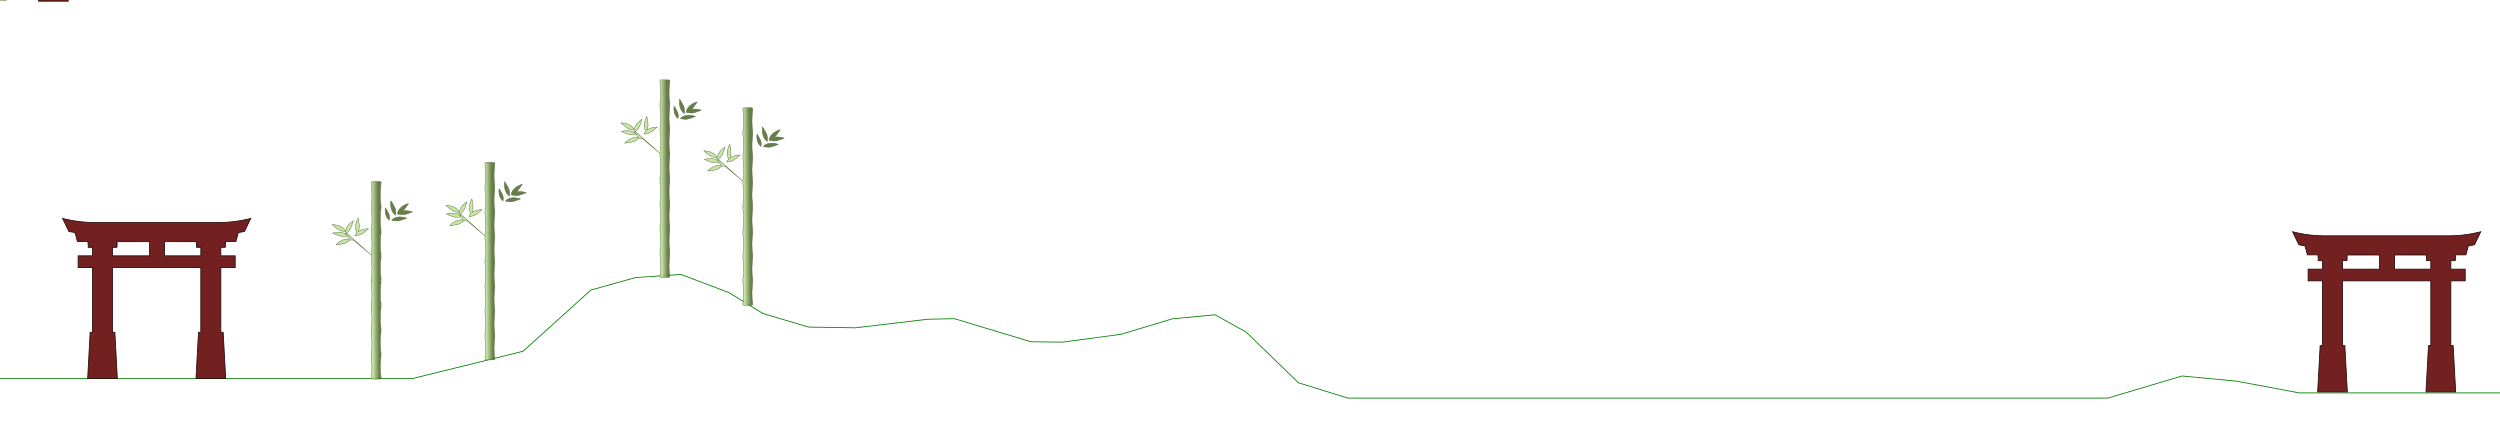
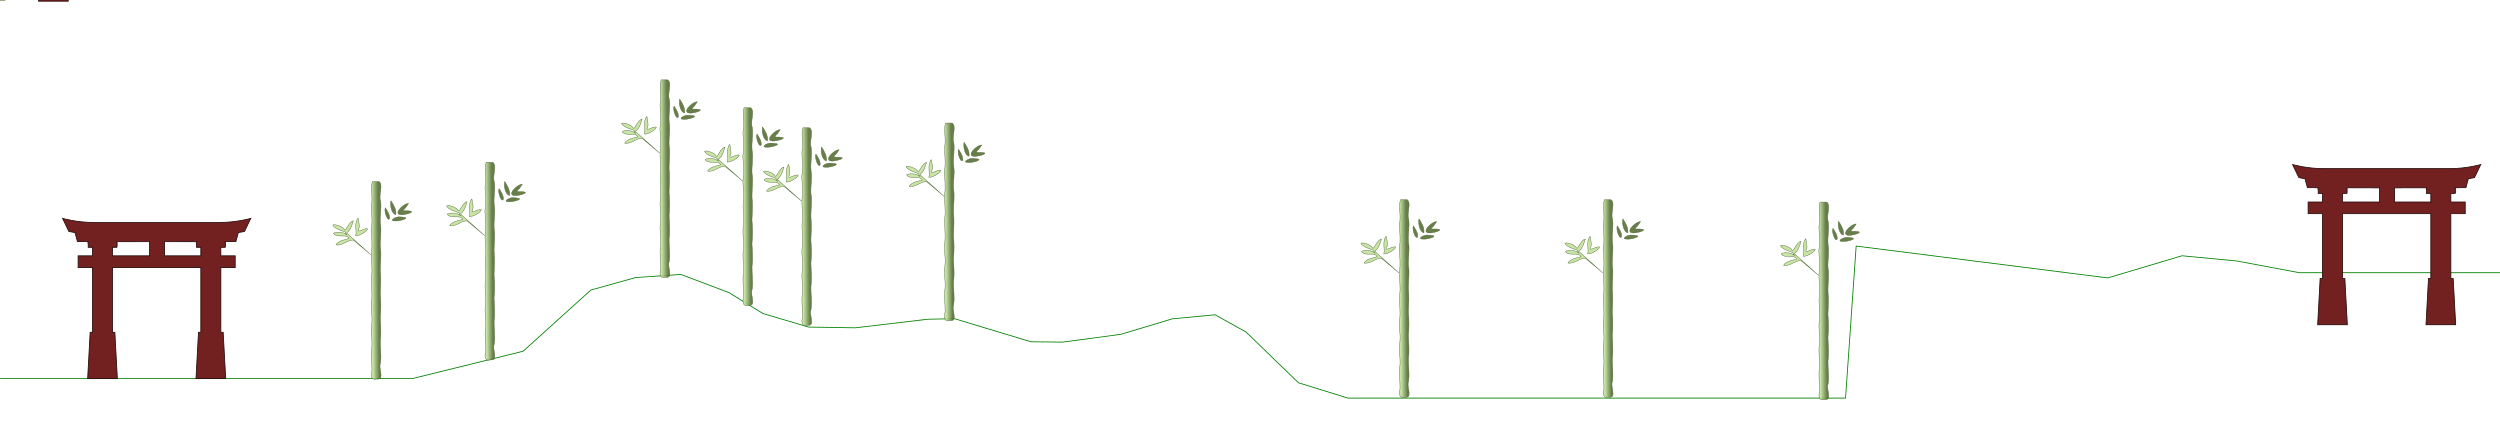
<svg xmlns="http://www.w3.org/2000/svg" xmlns:xlink="http://www.w3.org/1999/xlink" width="6000" height="1052.36" id="svg15223" version="1.1">
  <defs id="defs15225">
    <linearGradient xlink:href="#linearGradient3595" id="linearGradient3629" gradientUnits="userSpaceOnUse" x1="191.75" y1="206.862" x2="174.5" y2="207.612" />
    <linearGradient id="linearGradient3595">
      <stop style="stop-color:#546e34;stop-opacity:1;" offset="0" id="stop3597" />
      <stop style="stop-color:#c1e29a;stop-opacity:1" offset="1" id="stop3599" />
    </linearGradient>
    <linearGradient xlink:href="#linearGradient3595" id="linearGradient15425" gradientUnits="userSpaceOnUse" x1="191.75" y1="206.862" x2="174.5" y2="207.612" />
    <linearGradient id="linearGradient15427">
      <stop style="stop-color:#546e34;stop-opacity:1;" offset="0" id="stop15429" />
      <stop style="stop-color:#c1e29a;stop-opacity:1" offset="1" id="stop15431" />
    </linearGradient>
    <linearGradient xlink:href="#linearGradient3595" id="linearGradient15433" gradientUnits="userSpaceOnUse" x1="191.75" y1="206.862" x2="174.5" y2="207.612" />
    <linearGradient id="linearGradient15435">
      <stop style="stop-color:#546e34;stop-opacity:1;" offset="0" id="stop15437" />
      <stop style="stop-color:#c1e29a;stop-opacity:1" offset="1" id="stop15439" />
    </linearGradient>
    <linearGradient xlink:href="#linearGradient3595" id="linearGradient15441" gradientUnits="userSpaceOnUse" x1="191.75" y1="206.862" x2="174.5" y2="207.612" />
    <linearGradient id="linearGradient15443">
      <stop style="stop-color:#546e34;stop-opacity:1;" offset="0" id="stop15445" />
      <stop style="stop-color:#c1e29a;stop-opacity:1" offset="1" id="stop15447" />
    </linearGradient>
    <linearGradient xlink:href="#linearGradient3595" id="linearGradient15449" gradientUnits="userSpaceOnUse" x1="191.75" y1="206.862" x2="174.5" y2="207.612" />
    <linearGradient id="linearGradient15451">
      <stop style="stop-color:#546e34;stop-opacity:1;" offset="0" id="stop15453" />
      <stop style="stop-color:#c1e29a;stop-opacity:1" offset="1" id="stop15455" />
    </linearGradient>
    <linearGradient xlink:href="#linearGradient3595" id="linearGradient15457" gradientUnits="userSpaceOnUse" x1="191.75" y1="206.862" x2="174.5" y2="207.612" />
    <linearGradient id="linearGradient15459">
      <stop style="stop-color:#546e34;stop-opacity:1;" offset="0" id="stop15461" />
      <stop style="stop-color:#c1e29a;stop-opacity:1" offset="1" id="stop15463" />
    </linearGradient>
    <linearGradient xlink:href="#linearGradient3595" id="linearGradient15465" gradientUnits="userSpaceOnUse" x1="191.75" y1="206.862" x2="174.5" y2="207.612" />
    <linearGradient id="linearGradient15467">
      <stop style="stop-color:#546e34;stop-opacity:1;" offset="0" id="stop15469" />
      <stop style="stop-color:#c1e29a;stop-opacity:1" offset="1" id="stop15471" />
    </linearGradient>
    <linearGradient xlink:href="#linearGradient3595" id="linearGradient15473" gradientUnits="userSpaceOnUse" x1="191.75" y1="206.862" x2="174.5" y2="207.612" />
    <linearGradient id="linearGradient15475">
      <stop style="stop-color:#546e34;stop-opacity:1;" offset="0" id="stop15477" />
      <stop style="stop-color:#c1e29a;stop-opacity:1" offset="1" id="stop15479" />
    </linearGradient>
    <linearGradient xlink:href="#linearGradient3595" id="linearGradient15481" gradientUnits="userSpaceOnUse" x1="191.75" y1="206.862" x2="174.5" y2="207.612" />
    <linearGradient id="linearGradient15483">
      <stop style="stop-color:#546e34;stop-opacity:1;" offset="0" id="stop15485" />
      <stop style="stop-color:#c1e29a;stop-opacity:1" offset="1" id="stop15487" />
    </linearGradient>
    <linearGradient xlink:href="#linearGradient3595" id="linearGradient16038" gradientUnits="userSpaceOnUse" x1="191.75" y1="206.862" x2="174.5" y2="207.612" />
    <linearGradient xlink:href="#linearGradient3595" id="linearGradient16040" gradientUnits="userSpaceOnUse" x1="191.75" y1="206.862" x2="174.5" y2="207.612" />
    <linearGradient xlink:href="#linearGradient3595" id="linearGradient16042" gradientUnits="userSpaceOnUse" x1="191.75" y1="206.862" x2="174.5" y2="207.612" />
    <linearGradient xlink:href="#linearGradient3595" id="linearGradient16044" gradientUnits="userSpaceOnUse" x1="191.75" y1="206.862" x2="174.5" y2="207.612" />
    <linearGradient xlink:href="#linearGradient3595" id="linearGradient16046" gradientUnits="userSpaceOnUse" x1="191.75" y1="206.862" x2="174.5" y2="207.612" />
    <linearGradient xlink:href="#linearGradient3595" id="linearGradient16048" gradientUnits="userSpaceOnUse" x1="191.75" y1="206.862" x2="174.5" y2="207.612" />
    <linearGradient xlink:href="#linearGradient3595" id="linearGradient16050" gradientUnits="userSpaceOnUse" x1="191.75" y1="206.862" x2="174.5" y2="207.612" />
    <linearGradient xlink:href="#linearGradient3595" id="linearGradient16052" gradientUnits="userSpaceOnUse" x1="191.75" y1="206.862" x2="174.5" y2="207.612" />
    <linearGradient xlink:href="#linearGradient3595-8" id="linearGradient16038-4" gradientUnits="userSpaceOnUse" x1="191.75" y1="206.862" x2="174.5" y2="207.612" />
    <linearGradient id="linearGradient3595-8">
      <stop style="stop-color:#546e34;stop-opacity:1;" offset="0" id="stop3597-0" />
      <stop style="stop-color:#c1e29a;stop-opacity:1" offset="1" id="stop3599-4" />
    </linearGradient>
    <linearGradient xlink:href="#linearGradient3595-8" id="linearGradient16040-2" gradientUnits="userSpaceOnUse" x1="191.75" y1="206.862" x2="174.5" y2="207.612" />
    <linearGradient id="linearGradient3200">
      <stop style="stop-color:#546e34;stop-opacity:1;" offset="0" id="stop3202" />
      <stop style="stop-color:#c1e29a;stop-opacity:1" offset="1" id="stop3204" />
    </linearGradient>
    <linearGradient xlink:href="#linearGradient3595-8" id="linearGradient16042-9" gradientUnits="userSpaceOnUse" x1="191.75" y1="206.862" x2="174.5" y2="207.612" />
    <linearGradient id="linearGradient3207">
      <stop style="stop-color:#546e34;stop-opacity:1;" offset="0" id="stop3209" />
      <stop style="stop-color:#c1e29a;stop-opacity:1" offset="1" id="stop3211" />
    </linearGradient>
    <linearGradient xlink:href="#linearGradient3595-8" id="linearGradient16044-6" gradientUnits="userSpaceOnUse" x1="191.75" y1="206.862" x2="174.5" y2="207.612" />
    <linearGradient id="linearGradient3214">
      <stop style="stop-color:#546e34;stop-opacity:1;" offset="0" id="stop3216" />
      <stop style="stop-color:#c1e29a;stop-opacity:1" offset="1" id="stop3218" />
    </linearGradient>
    <linearGradient xlink:href="#linearGradient3595-8" id="linearGradient16046-1" gradientUnits="userSpaceOnUse" x1="191.75" y1="206.862" x2="174.5" y2="207.612" />
    <linearGradient id="linearGradient3221">
      <stop style="stop-color:#546e34;stop-opacity:1;" offset="0" id="stop3223" />
      <stop style="stop-color:#c1e29a;stop-opacity:1" offset="1" id="stop3225" />
    </linearGradient>
    <linearGradient xlink:href="#linearGradient3595-8" id="linearGradient16048-0" gradientUnits="userSpaceOnUse" x1="191.75" y1="206.862" x2="174.5" y2="207.612" />
    <linearGradient id="linearGradient3228">
      <stop style="stop-color:#546e34;stop-opacity:1;" offset="0" id="stop3230" />
      <stop style="stop-color:#c1e29a;stop-opacity:1" offset="1" id="stop3232" />
    </linearGradient>
    <linearGradient xlink:href="#linearGradient3595-8" id="linearGradient16050-4" gradientUnits="userSpaceOnUse" x1="191.75" y1="206.862" x2="174.5" y2="207.612" />
    <linearGradient id="linearGradient3235">
      <stop style="stop-color:#546e34;stop-opacity:1;" offset="0" id="stop3237" />
      <stop style="stop-color:#c1e29a;stop-opacity:1" offset="1" id="stop3239" />
    </linearGradient>
    <linearGradient xlink:href="#linearGradient3595-8" id="linearGradient16052-2" gradientUnits="userSpaceOnUse" x1="191.75" y1="206.862" x2="174.5" y2="207.612" />
    <linearGradient id="linearGradient3242">
      <stop style="stop-color:#546e34;stop-opacity:1;" offset="0" id="stop3244" />
      <stop style="stop-color:#c1e29a;stop-opacity:1" offset="1" id="stop3246" />
    </linearGradient>
    <linearGradient xlink:href="#linearGradient3595-8" id="linearGradient3248" gradientUnits="userSpaceOnUse" x1="191.75" y1="206.862" x2="174.5" y2="207.612" />
    <linearGradient id="linearGradient3250">
      <stop style="stop-color:#546e34;stop-opacity:1;" offset="0" id="stop3252" />
      <stop style="stop-color:#c1e29a;stop-opacity:1" offset="1" id="stop3254" />
    </linearGradient>
    <linearGradient xlink:href="#linearGradient3595-8" id="linearGradient3256" gradientUnits="userSpaceOnUse" x1="191.75" y1="206.862" x2="174.5" y2="207.612" />
    <linearGradient id="linearGradient3258">
      <stop style="stop-color:#546e34;stop-opacity:1;" offset="0" id="stop3260" />
      <stop style="stop-color:#c1e29a;stop-opacity:1" offset="1" id="stop3262" />
    </linearGradient>
    <linearGradient xlink:href="#linearGradient3595-8" id="linearGradient3264" gradientUnits="userSpaceOnUse" x1="191.75" y1="206.862" x2="174.5" y2="207.612" />
    <linearGradient id="linearGradient3266">
      <stop style="stop-color:#546e34;stop-opacity:1;" offset="0" id="stop3268" />
      <stop style="stop-color:#c1e29a;stop-opacity:1" offset="1" id="stop3270" />
    </linearGradient>
    <linearGradient xlink:href="#linearGradient3595-8" id="linearGradient3272" gradientUnits="userSpaceOnUse" x1="191.75" y1="206.862" x2="174.5" y2="207.612" />
    <linearGradient id="linearGradient3274">
      <stop style="stop-color:#546e34;stop-opacity:1;" offset="0" id="stop3276" />
      <stop style="stop-color:#c1e29a;stop-opacity:1" offset="1" id="stop3278" />
    </linearGradient>
    <linearGradient xlink:href="#linearGradient3595-8" id="linearGradient3280" gradientUnits="userSpaceOnUse" x1="191.75" y1="206.862" x2="174.5" y2="207.612" />
    <linearGradient id="linearGradient3282">
      <stop style="stop-color:#546e34;stop-opacity:1;" offset="0" id="stop3284" />
      <stop style="stop-color:#c1e29a;stop-opacity:1" offset="1" id="stop3286" />
    </linearGradient>
    <linearGradient xlink:href="#linearGradient3595-8" id="linearGradient3288" gradientUnits="userSpaceOnUse" x1="191.75" y1="206.862" x2="174.5" y2="207.612" />
    <linearGradient id="linearGradient3290">
      <stop style="stop-color:#546e34;stop-opacity:1;" offset="0" id="stop3292" />
      <stop style="stop-color:#c1e29a;stop-opacity:1" offset="1" id="stop3294" />
    </linearGradient>
    <linearGradient xlink:href="#linearGradient3595-8" id="linearGradient3296" gradientUnits="userSpaceOnUse" x1="191.75" y1="206.862" x2="174.5" y2="207.612" />
    <linearGradient id="linearGradient3298">
      <stop style="stop-color:#546e34;stop-opacity:1;" offset="0" id="stop3300" />
      <stop style="stop-color:#c1e29a;stop-opacity:1" offset="1" id="stop3302" />
    </linearGradient>
    <linearGradient xlink:href="#linearGradient3595-8" id="linearGradient3304" gradientUnits="userSpaceOnUse" x1="191.75" y1="206.862" x2="174.5" y2="207.612" />
    <linearGradient id="linearGradient3306">
      <stop style="stop-color:#546e34;stop-opacity:1;" offset="0" id="stop3308" />
      <stop style="stop-color:#c1e29a;stop-opacity:1" offset="1" id="stop3310" />
    </linearGradient>
    <linearGradient xlink:href="#linearGradient3595-8" id="linearGradient3312" gradientUnits="userSpaceOnUse" x1="191.75" y1="206.862" x2="174.5" y2="207.612" />
    <linearGradient id="linearGradient3314">
      <stop style="stop-color:#546e34;stop-opacity:1;" offset="0" id="stop3316" />
      <stop style="stop-color:#c1e29a;stop-opacity:1" offset="1" id="stop3318" />
    </linearGradient>
    <linearGradient xlink:href="#linearGradient3595-8" id="linearGradient3320" gradientUnits="userSpaceOnUse" x1="191.75" y1="206.862" x2="174.5" y2="207.612" />
    <linearGradient id="linearGradient3322">
      <stop style="stop-color:#546e34;stop-opacity:1;" offset="0" id="stop3324" />
      <stop style="stop-color:#c1e29a;stop-opacity:1" offset="1" id="stop3326" />
    </linearGradient>
    <linearGradient xlink:href="#linearGradient3595-8" id="linearGradient3328" gradientUnits="userSpaceOnUse" x1="191.75" y1="206.862" x2="174.5" y2="207.612" />
    <linearGradient id="linearGradient3330">
      <stop style="stop-color:#546e34;stop-opacity:1;" offset="0" id="stop3332" />
      <stop style="stop-color:#c1e29a;stop-opacity:1" offset="1" id="stop3334" />
    </linearGradient>
    <linearGradient xlink:href="#linearGradient3595-8" id="linearGradient3336" gradientUnits="userSpaceOnUse" x1="191.75" y1="206.862" x2="174.5" y2="207.612" />
    <linearGradient id="linearGradient3338">
      <stop style="stop-color:#546e34;stop-opacity:1;" offset="0" id="stop3340" />
      <stop style="stop-color:#c1e29a;stop-opacity:1" offset="1" id="stop3342" />
    </linearGradient>
    <linearGradient xlink:href="#linearGradient3595-8" id="linearGradient3344" gradientUnits="userSpaceOnUse" x1="191.75" y1="206.862" x2="174.5" y2="207.612" />
    <linearGradient id="linearGradient3346">
      <stop style="stop-color:#546e34;stop-opacity:1;" offset="0" id="stop3348" />
      <stop style="stop-color:#c1e29a;stop-opacity:1" offset="1" id="stop3350" />
    </linearGradient>
    <linearGradient xlink:href="#linearGradient3595-8" id="linearGradient3352" gradientUnits="userSpaceOnUse" x1="191.75" y1="206.862" x2="174.5" y2="207.612" />
    <linearGradient id="linearGradient3354">
      <stop style="stop-color:#546e34;stop-opacity:1;" offset="0" id="stop3356" />
      <stop style="stop-color:#c1e29a;stop-opacity:1" offset="1" id="stop3358" />
    </linearGradient>
    <linearGradient xlink:href="#linearGradient3595-8" id="linearGradient3360" gradientUnits="userSpaceOnUse" x1="191.75" y1="206.862" x2="174.5" y2="207.612" />
    <linearGradient id="linearGradient3362">
      <stop style="stop-color:#546e34;stop-opacity:1;" offset="0" id="stop3364" />
      <stop style="stop-color:#c1e29a;stop-opacity:1" offset="1" id="stop3366" />
    </linearGradient>
    <linearGradient xlink:href="#linearGradient3595-8" id="linearGradient3368" gradientUnits="userSpaceOnUse" x1="191.75" y1="206.862" x2="174.5" y2="207.612" />
    <linearGradient id="linearGradient3370">
      <stop style="stop-color:#546e34;stop-opacity:1;" offset="0" id="stop3372" />
      <stop style="stop-color:#c1e29a;stop-opacity:1" offset="1" id="stop3374" />
    </linearGradient>
    <linearGradient xlink:href="#linearGradient3595-8" id="linearGradient3376" gradientUnits="userSpaceOnUse" x1="191.75" y1="206.862" x2="174.5" y2="207.612" />
    <linearGradient id="linearGradient3378">
      <stop style="stop-color:#546e34;stop-opacity:1;" offset="0" id="stop3380" />
      <stop style="stop-color:#c1e29a;stop-opacity:1" offset="1" id="stop3382" />
    </linearGradient>
    <linearGradient xlink:href="#linearGradient3595-8" id="linearGradient3384" gradientUnits="userSpaceOnUse" x1="191.75" y1="206.862" x2="174.5" y2="207.612" />
    <linearGradient id="linearGradient3386">
      <stop style="stop-color:#546e34;stop-opacity:1;" offset="0" id="stop3388" />
      <stop style="stop-color:#c1e29a;stop-opacity:1" offset="1" id="stop3390" />
    </linearGradient>
    <linearGradient xlink:href="#linearGradient3595-8" id="linearGradient3392" gradientUnits="userSpaceOnUse" x1="191.75" y1="206.862" x2="174.5" y2="207.612" />
    <linearGradient id="linearGradient3394">
      <stop style="stop-color:#546e34;stop-opacity:1;" offset="0" id="stop3396" />
      <stop style="stop-color:#c1e29a;stop-opacity:1" offset="1" id="stop3398" />
    </linearGradient>
    <linearGradient xlink:href="#linearGradient3595-8" id="linearGradient3400" gradientUnits="userSpaceOnUse" x1="191.75" y1="206.862" x2="174.5" y2="207.612" />
    <linearGradient id="linearGradient3402">
      <stop style="stop-color:#546e34;stop-opacity:1;" offset="0" id="stop3404" />
      <stop style="stop-color:#c1e29a;stop-opacity:1" offset="1" id="stop3406" />
    </linearGradient>
    <linearGradient xlink:href="#linearGradient3595-8" id="linearGradient3408" gradientUnits="userSpaceOnUse" x1="191.75" y1="206.862" x2="174.5" y2="207.612" />
    <linearGradient id="linearGradient3410">
      <stop style="stop-color:#546e34;stop-opacity:1;" offset="0" id="stop3412" />
      <stop style="stop-color:#c1e29a;stop-opacity:1" offset="1" id="stop3414" />
    </linearGradient>
    <linearGradient xlink:href="#linearGradient3595-8" id="linearGradient3416" gradientUnits="userSpaceOnUse" x1="191.75" y1="206.862" x2="174.5" y2="207.612" />
    <linearGradient id="linearGradient3418">
      <stop style="stop-color:#546e34;stop-opacity:1;" offset="0" id="stop3420" />
      <stop style="stop-color:#c1e29a;stop-opacity:1" offset="1" id="stop3422" />
    </linearGradient>
    <linearGradient xlink:href="#linearGradient3595-8" id="linearGradient3424" gradientUnits="userSpaceOnUse" x1="191.75" y1="206.862" x2="174.5" y2="207.612" />
    <linearGradient id="linearGradient3426">
      <stop style="stop-color:#546e34;stop-opacity:1;" offset="0" id="stop3428" />
      <stop style="stop-color:#c1e29a;stop-opacity:1" offset="1" id="stop3430" />
    </linearGradient>
    <linearGradient xlink:href="#linearGradient3595-8" id="linearGradient3432" gradientUnits="userSpaceOnUse" x1="191.75" y1="206.862" x2="174.5" y2="207.612" />
    <linearGradient id="linearGradient3434">
      <stop style="stop-color:#546e34;stop-opacity:1;" offset="0" id="stop3436" />
      <stop style="stop-color:#c1e29a;stop-opacity:1" offset="1" id="stop3438" />
    </linearGradient>
    <linearGradient xlink:href="#linearGradient3595" id="linearGradient3721" gradientUnits="userSpaceOnUse" x1="191.75" y1="206.862" x2="174.5" y2="207.612" />
    <linearGradient xlink:href="#linearGradient3595" id="linearGradient3730" gradientUnits="userSpaceOnUse" x1="191.75" y1="206.862" x2="174.5" y2="207.612" />
    <linearGradient xlink:href="#linearGradient3595" id="linearGradient3735" gradientUnits="userSpaceOnUse" x1="191.75" y1="206.862" x2="174.5" y2="207.612" gradientTransform="translate(-180.7815,-474.1745)" />
    <linearGradient xlink:href="#linearGradient3595" id="linearGradient3739" gradientUnits="userSpaceOnUse" x1="191.75" y1="206.862" x2="174.5" y2="207.612" />
    <linearGradient xlink:href="#linearGradient3595" id="linearGradient3744" gradientUnits="userSpaceOnUse" x1="191.75" y1="206.862" x2="174.5" y2="207.612" gradientTransform="translate(-180.7815,-533.1745)" />
    <linearGradient xlink:href="#linearGradient3595" id="linearGradient3748" gradientUnits="userSpaceOnUse" x1="191.75" y1="206.862" x2="174.5" y2="207.612" />
    <linearGradient xlink:href="#linearGradient3595" id="linearGradient3753" gradientUnits="userSpaceOnUse" x1="191.75" y1="206.862" x2="174.5" y2="207.612" gradientTransform="translate(-180.7815,-592.1745)" />
    <linearGradient xlink:href="#linearGradient3595" id="linearGradient3757" gradientUnits="userSpaceOnUse" x1="191.75" y1="206.862" x2="174.5" y2="207.612" />
    <linearGradient xlink:href="#linearGradient3595" id="linearGradient3762" gradientUnits="userSpaceOnUse" x1="191.75" y1="206.862" x2="174.5" y2="207.612" gradientTransform="translate(-180.7815,-651.1745)" />
    <linearGradient xlink:href="#linearGradient3595" id="linearGradient3780" gradientUnits="userSpaceOnUse" x1="191.75" y1="206.862" x2="174.5" y2="207.612" />
    <linearGradient xlink:href="#linearGradient3595" id="linearGradient3785" gradientUnits="userSpaceOnUse" x1="191.75" y1="206.862" x2="174.5" y2="207.612" gradientTransform="translate(-180.7815,-237.1745)" />
    <linearGradient xlink:href="#linearGradient3595" id="linearGradient3789" gradientUnits="userSpaceOnUse" x1="191.75" y1="206.862" x2="174.5" y2="207.612" />
    <linearGradient xlink:href="#linearGradient3595" id="linearGradient3794" gradientUnits="userSpaceOnUse" x1="191.75" y1="206.862" x2="174.5" y2="207.612" gradientTransform="translate(-180.7815,-296.1745)" />
    <linearGradient xlink:href="#linearGradient3595" id="linearGradient3798" gradientUnits="userSpaceOnUse" x1="191.75" y1="206.862" x2="174.5" y2="207.612" />
    <linearGradient xlink:href="#linearGradient3595" id="linearGradient3803" gradientUnits="userSpaceOnUse" x1="191.75" y1="206.862" x2="174.5" y2="207.612" gradientTransform="translate(-180.7815,-355.1745)" />
    <linearGradient xlink:href="#linearGradient3595" id="linearGradient3805" gradientUnits="userSpaceOnUse" gradientTransform="translate(-180.7815,-414.1767)" x1="191.75" y1="206.862" x2="174.5" y2="207.612" />
-     <linearGradient xlink:href="#linearGradient3595" id="linearGradient3860" gradientUnits="userSpaceOnUse" gradientTransform="translate(-180.7815,-414.1767)" x1="191.75" y1="206.862" x2="176.313" y2="206.987" />
    <linearGradient xlink:href="#linearGradient13684-6-6-2-3" id="linearGradient14667" gradientUnits="userSpaceOnUse" gradientTransform="matrix(-0.05167173,-0.0668693,1,0,-551.1175,1742.374)" x1="-1906.338" y1="-475" x2="-2236.695" y2="-475" />
    <linearGradient id="linearGradient13684-6-6-2-3">
      <stop style="stop-color:#000000;stop-opacity:1;" offset="0" id="stop13686-6-4-3-4" />
      <stop style="stop-color:#000000;stop-opacity:0;" offset="1" id="stop13688-9-7-2-7" />
    </linearGradient>
    <linearGradient y2="-475" x2="-2236.695" y1="-475" x1="-1906.338" gradientTransform="matrix(-0.05167173,0.03039514,1,0,-551.1175,1959.084)" gradientUnits="userSpaceOnUse" id="linearGradient14773" xlink:href="#linearGradient13684-6-6-2-3-6-4" />
    <linearGradient id="linearGradient13684-6-6-2-3-6-4">
      <stop style="stop-color:#000000;stop-opacity:1;" offset="0" id="stop13686-6-4-3-4-8-9" />
      <stop style="stop-color:#000000;stop-opacity:0;" offset="1" id="stop13688-9-7-2-7-1-0" />
    </linearGradient>
    <linearGradient xlink:href="#linearGradient13629-7" id="linearGradient14687" gradientUnits="userSpaceOnUse" gradientTransform="translate(-2.6171876e-6,0)" x1="-2033.362" y1="-502" x2="-2033.362" y2="-455" />
    <linearGradient id="linearGradient13629-7">
      <stop style="stop-color:#a02c2c;stop-opacity:1;" offset="0" id="stop13631-2" />
      <stop style="stop-color:#501616;stop-opacity:1" offset="1" id="stop13633-19" />
    </linearGradient>
    <linearGradient xlink:href="#linearGradient13684-64" id="linearGradient14689" gradientUnits="userSpaceOnUse" gradientTransform="matrix(-0.05167173,-0.0668693,1,0,-98.11751,1832.887)" x1="-1906.338" y1="-475" x2="-2236.695" y2="-475" />
    <linearGradient id="linearGradient13684-64">
      <stop style="stop-color:#000000;stop-opacity:1;" offset="0" id="stop13686-4" />
      <stop style="stop-color:#000000;stop-opacity:0;" offset="1" id="stop13688-1" />
    </linearGradient>
    <linearGradient xlink:href="#linearGradient13684-6-6" id="linearGradient14691" gradientUnits="userSpaceOnUse" gradientTransform="matrix(-0.05167173,-0.0668693,1,0,-98.11751,1784.887)" x1="-1906.338" y1="-475" x2="-2236.695" y2="-475" />
    <linearGradient id="linearGradient13684-6-6">
      <stop style="stop-color:#000000;stop-opacity:1;" offset="0" id="stop13686-6-4" />
      <stop style="stop-color:#000000;stop-opacity:0;" offset="1" id="stop13688-9-7" />
    </linearGradient>
    <linearGradient xlink:href="#linearGradient13629-7" id="linearGradient14693" gradientUnits="userSpaceOnUse" gradientTransform="matrix(0.06079027,0,0,1.428571,-1777.43,204.8571)" x1="-2033.362" y1="-502" x2="-2033.362" y2="-455" />
    <linearGradient xlink:href="#linearGradient13684-6-6" id="linearGradient14695" gradientUnits="userSpaceOnUse" gradientTransform="matrix(-0.07535461,-0.03039514,1.458333,0,75.9953,1843.153)" x1="-1906.338" y1="-475" x2="-2236.695" y2="-475" />
    <linearGradient xlink:href="#linearGradient13629-7" id="linearGradient5201" gradientUnits="userSpaceOnUse" gradientTransform="translate(-2.6171876e-6,0)" x1="-2033.362" y1="-502" x2="-2033.362" y2="-455" />
    <linearGradient xlink:href="#linearGradient13684-64" id="linearGradient5209" gradientUnits="userSpaceOnUse" gradientTransform="matrix(-0.05167173,-0.0668693,1,0,-98.11751,1832.887)" x1="-1906.338" y1="-475" x2="-2236.695" y2="-475" />
    <linearGradient xlink:href="#linearGradient13684-6-6" id="linearGradient5217" gradientUnits="userSpaceOnUse" gradientTransform="matrix(-0.05167173,-0.0668693,1,0,-98.11751,1784.887)" x1="-1906.338" y1="-475" x2="-2236.695" y2="-475" />
    <linearGradient xlink:href="#linearGradient13629-7" id="linearGradient5225" gradientUnits="userSpaceOnUse" gradientTransform="matrix(0.06079027,0,0,1.428571,-1777.43,204.8571)" x1="-2033.362" y1="-502" x2="-2033.362" y2="-455" />
    <linearGradient xlink:href="#linearGradient13684-6-6" id="linearGradient5233" gradientUnits="userSpaceOnUse" gradientTransform="matrix(-0.07535461,-0.03039514,1.458333,0,75.9953,1843.153)" x1="-1906.338" y1="-475" x2="-2236.695" y2="-475" />
    <linearGradient xlink:href="#linearGradient13684" id="linearGradient14679" gradientUnits="userSpaceOnUse" x1="-472" y1="1906.338" x2="-472" y2="2251.59" />
    <linearGradient id="linearGradient13684">
      <stop style="stop-color:#000000;stop-opacity:1;" offset="0" id="stop13686" />
      <stop style="stop-color:#000000;stop-opacity:0;" offset="1" id="stop13688" />
    </linearGradient>
    <linearGradient xlink:href="#linearGradient13684" id="linearGradient14681" gradientUnits="userSpaceOnUse" x1="-472" y1="1906.338" x2="-472" y2="2251.59" />
    <linearGradient xlink:href="#linearGradient14248" id="linearGradient14683" gradientUnits="userSpaceOnUse" x1="-321.091" y1="1836.682" x2="-321.091" y2="1843.387" />
    <linearGradient id="linearGradient14248">
      <stop style="stop-color:#000000;stop-opacity:1;" offset="0" id="stop14250" />
      <stop style="stop-color:#000000;stop-opacity:0;" offset="1" id="stop14252" />
    </linearGradient>
    <linearGradient xlink:href="#linearGradient14256" id="linearGradient14685" gradientUnits="userSpaceOnUse" x1="-557.015" y1="1848.594" x2="-145.666" y2="1849.548" />
    <linearGradient id="linearGradient14256">
      <stop style="stop-color:#3c4f3c;stop-opacity:1" offset="0" id="stop14258" />
      <stop id="stop14266" offset="0.079" style="stop-color:#536c53;stop-opacity:1;" />
      <stop id="stop14264" offset="0.9" style="stop-color:#536c53;stop-opacity:1" />
      <stop style="stop-color:#6d8e6d;stop-opacity:1" offset="1" id="stop14260" />
    </linearGradient>
    <linearGradient xlink:href="#linearGradient13629-7" id="linearGradient5719" gradientUnits="userSpaceOnUse" gradientTransform="translate(-2.6171876e-6,0)" x1="-2033.362" y1="-502" x2="-2033.362" y2="-455" />
    <linearGradient xlink:href="#linearGradient13684-64" id="linearGradient5721" gradientUnits="userSpaceOnUse" gradientTransform="matrix(-0.05167173,-0.0668693,1,0,-98.11751,1832.887)" x1="-1906.338" y1="-475" x2="-2236.695" y2="-475" />
    <linearGradient xlink:href="#linearGradient13684-6-6" id="linearGradient5723" gradientUnits="userSpaceOnUse" gradientTransform="matrix(-0.05167173,-0.0668693,1,0,-98.11751,1784.887)" x1="-1906.338" y1="-475" x2="-2236.695" y2="-475" />
    <linearGradient xlink:href="#linearGradient13629-7" id="linearGradient5725" gradientUnits="userSpaceOnUse" gradientTransform="matrix(0.06079027,0,0,1.428571,-1777.43,204.8571)" x1="-2033.362" y1="-502" x2="-2033.362" y2="-455" />
    <linearGradient xlink:href="#linearGradient13684-6-6" id="linearGradient5727" gradientUnits="userSpaceOnUse" gradientTransform="matrix(-0.07535461,-0.03039514,1.458333,0,75.9953,1843.153)" x1="-1906.338" y1="-475" x2="-2236.695" y2="-475" />
    <linearGradient xlink:href="#linearGradient13684-6-6-2-3" id="linearGradient5771" gradientUnits="userSpaceOnUse" gradientTransform="matrix(-0.05167173,-0.0668693,1,0,-551.1175,1742.374)" x1="-1906.338" y1="-475" x2="-2236.695" y2="-475" />
    <linearGradient xlink:href="#linearGradient13684-6-6-2-3-6-4" id="linearGradient5773" gradientUnits="userSpaceOnUse" gradientTransform="matrix(-0.05167173,0.03039514,1,0,-551.1175,1959.084)" x1="-1906.338" y1="-475" x2="-2236.695" y2="-475" />
    <linearGradient xlink:href="#linearGradient13684-6-6-2-3-6-4" id="linearGradient5776" gradientUnits="userSpaceOnUse" gradientTransform="matrix(-0.0387538,0.03039514,0.75,0,283.0834,-234.9208)" x1="-1906.338" y1="-475" x2="-2236.695" y2="-475" />
    <linearGradient xlink:href="#linearGradient13684-6-6-2-3" id="linearGradient5779" gradientUnits="userSpaceOnUse" gradientTransform="matrix(-0.0387538,-0.0668693,0.75,0,283.0834,-451.6311)" x1="-1906.338" y1="-475" x2="-2236.695" y2="-475" />
    <linearGradient xlink:href="#linearGradient13629-7" id="linearGradient5792" gradientUnits="userSpaceOnUse" gradientTransform="translate(-2.6171876e-6,0)" x1="-2033.362" y1="-502" x2="-2033.362" y2="-455" />
    <linearGradient xlink:href="#linearGradient13684-64" id="linearGradient5794" gradientUnits="userSpaceOnUse" gradientTransform="matrix(-0.05167173,-0.0668693,1,0,-98.11751,1832.887)" x1="-1906.338" y1="-475" x2="-2236.695" y2="-475" />
    <linearGradient xlink:href="#linearGradient13684-6-6" id="linearGradient5796" gradientUnits="userSpaceOnUse" gradientTransform="matrix(-0.05167173,-0.0668693,1,0,-98.11751,1784.887)" x1="-1906.338" y1="-475" x2="-2236.695" y2="-475" />
    <linearGradient xlink:href="#linearGradient13629-7" id="linearGradient5798" gradientUnits="userSpaceOnUse" gradientTransform="matrix(0.06079027,0,0,1.428571,-1777.43,204.8571)" x1="-2033.362" y1="-502" x2="-2033.362" y2="-455" />
    <linearGradient xlink:href="#linearGradient13684-6-6" id="linearGradient5800" gradientUnits="userSpaceOnUse" gradientTransform="matrix(-0.07535461,-0.03039514,1.458333,0,75.9953,1843.153)" x1="-1906.338" y1="-475" x2="-2236.695" y2="-475" />
    <linearGradient xlink:href="#linearGradient13629-7" id="linearGradient5816" gradientUnits="userSpaceOnUse" gradientTransform="translate(-2.6171876e-6,0)" x1="-2033.362" y1="-502" x2="-2033.362" y2="-455" />
    <linearGradient xlink:href="#linearGradient13684-64" id="linearGradient5818" gradientUnits="userSpaceOnUse" gradientTransform="matrix(-0.05167173,-0.0668693,1,0,-98.11751,1832.887)" x1="-1906.338" y1="-475" x2="-2236.695" y2="-475" />
    <linearGradient xlink:href="#linearGradient13684-6-6" id="linearGradient5820" gradientUnits="userSpaceOnUse" gradientTransform="matrix(-0.05167173,-0.0668693,1,0,-98.11751,1784.887)" x1="-1906.338" y1="-475" x2="-2236.695" y2="-475" />
    <linearGradient xlink:href="#linearGradient13629-7" id="linearGradient5822" gradientUnits="userSpaceOnUse" gradientTransform="matrix(0.06079027,0,0,1.428571,-1777.43,204.8571)" x1="-2033.362" y1="-502" x2="-2033.362" y2="-455" />
    <linearGradient xlink:href="#linearGradient13684-6-6" id="linearGradient5824" gradientUnits="userSpaceOnUse" gradientTransform="matrix(-0.07535461,-0.03039514,1.458333,0,75.9953,1843.153)" x1="-1906.338" y1="-475" x2="-2236.695" y2="-475" />
    <linearGradient xlink:href="#linearGradient13684-6-6" id="linearGradient5827" gradientUnits="userSpaceOnUse" gradientTransform="matrix(-0.07535461,-0.03039514,1.458333,0,421.1669,-381.8519)" x1="-1906.338" y1="-475" x2="-2236.695" y2="-475" />
    <linearGradient xlink:href="#linearGradient13629-7" id="linearGradient5830" gradientUnits="userSpaceOnUse" gradientTransform="matrix(0.06079027,0,0,1.428571,447.575,550.0287)" x1="-2033.362" y1="-502" x2="-2033.362" y2="-455" />
    <linearGradient xlink:href="#linearGradient13684-6-6" id="linearGradient5834" gradientUnits="userSpaceOnUse" gradientTransform="matrix(-0.05167173,-0.0668693,1,0,247.0541,-440.1182)" x1="-1906.338" y1="-475" x2="-2236.695" y2="-475" />
    <linearGradient xlink:href="#linearGradient13684-64" id="linearGradient5837" gradientUnits="userSpaceOnUse" gradientTransform="matrix(-0.05167173,-0.0668693,1,0,247.0541,-392.1183)" x1="-1906.338" y1="-475" x2="-2236.695" y2="-475" />
    <linearGradient xlink:href="#linearGradient13629-7" id="linearGradient5840" gradientUnits="userSpaceOnUse" gradientTransform="translate(2225.005,345.1716)" x1="-2033.362" y1="-502" x2="-2033.362" y2="-455" />
    <linearGradient xlink:href="#linearGradient13684" id="linearGradient5842" gradientUnits="userSpaceOnUse" x1="-472" y1="1906.338" x2="-472" y2="2251.59" />
    <linearGradient xlink:href="#linearGradient13684" id="linearGradient5846" gradientUnits="userSpaceOnUse" x1="-472" y1="1906.338" x2="-472" y2="2251.59" />
    <linearGradient xlink:href="#linearGradient14248" id="linearGradient5848" gradientUnits="userSpaceOnUse" x1="-321.091" y1="1836.682" x2="-321.091" y2="1843.387" />
    <linearGradient xlink:href="#linearGradient14256" id="linearGradient5850" gradientUnits="userSpaceOnUse" x1="-557.015" y1="1848.594" x2="-145.666" y2="1849.548" />
    <linearGradient xlink:href="#linearGradient14256" id="linearGradient5853" gradientUnits="userSpaceOnUse" x1="-557.015" y1="1848.594" x2="-145.666" y2="1849.548" gradientTransform="matrix(1.047771,0,0,1.047771,361.7959,-2301.546)" />
    <linearGradient xlink:href="#linearGradient14248" id="linearGradient5856" gradientUnits="userSpaceOnUse" x1="-321.091" y1="1836.682" x2="-321.091" y2="1843.387" gradientTransform="matrix(1.047771,0,0,1.047771,335.6016,-2269.065)" />
    <linearGradient xlink:href="#linearGradient13684" id="linearGradient5860" gradientUnits="userSpaceOnUse" x1="-472" y1="1906.338" x2="-472" y2="2251.59" />
    <linearGradient xlink:href="#linearGradient13684" id="linearGradient5862" gradientUnits="userSpaceOnUse" x1="-472" y1="1906.338" x2="-472" y2="2251.59" />
    <linearGradient xlink:href="#linearGradient13684-6-6" id="linearGradient5865" gradientUnits="userSpaceOnUse" gradientTransform="matrix(-0.07535461,-0.03039514,1.458333,0,681.1669,-381.8519)" x1="-1906.338" y1="-475" x2="-2236.695" y2="-475" />
    <linearGradient xlink:href="#linearGradient13629-7" id="linearGradient5868" gradientUnits="userSpaceOnUse" gradientTransform="matrix(0.06079027,0,0,1.428571,447.575,810.0287)" x1="-2033.362" y1="-502" x2="-2033.362" y2="-455" />
    <linearGradient xlink:href="#linearGradient13684-6-6" id="linearGradient5872" gradientUnits="userSpaceOnUse" gradientTransform="matrix(-0.05167173,-0.0668693,1,0,507.0541,-440.1182)" x1="-1906.338" y1="-475" x2="-2236.695" y2="-475" />
    <linearGradient xlink:href="#linearGradient13684-64" id="linearGradient5875" gradientUnits="userSpaceOnUse" gradientTransform="matrix(-0.05167173,-0.0668693,1,0,507.0541,-392.1183)" x1="-1906.338" y1="-475" x2="-2236.695" y2="-475" />
    <linearGradient xlink:href="#linearGradient13629-7" id="linearGradient5878" gradientUnits="userSpaceOnUse" gradientTransform="translate(2225.005,605.1716)" x1="-2033.362" y1="-502" x2="-2033.362" y2="-455" />
+     <linearGradient xlink:href="#linearGradient3595" id="linearGradient12779" gradientUnits="userSpaceOnUse" gradientTransform="translate(-180.7815,-414.1745)" x1="191.75" y1="206.862" x2="176.313" y2="206.987" />
  </defs>
  <g id="layer1" transform="translate(0,-0.00216797)" style="display:inline">
    <g id="BambooTree">
-       <path style="opacity:0.884;color:#000000;fill:url(#linearGradient3860);fill-opacity:1;fill-rule:nonzero;stroke:#365017;stroke-width:1;stroke-linecap:square;stroke-linejoin:bevel;stroke-miterlimit:4;stroke-opacity:1;stroke-dashoffset:0;marker:none;visibility:visible;display:inline;overflow:visible;enable-background:accumulate" d="m -4.281,-473.312 c -1.662,0 -3,1.338 -3,3 2.064,19.223 3.188,38.659 0,54 0,1.039 0.515,1.962 1.312,2.5 -0.798,0.538 -1.312,1.461 -1.312,2.5 2.064,19.223 3.188,38.659 0,54 0,1.039 0.515,1.962 1.312,2.5 -0.798,0.538 -1.312,1.461 -1.312,2.5 2.064,19.223 3.188,38.659 0,54 0,1.039 0.515,1.962 1.312,2.5 -0.798,0.538 -1.312,1.461 -1.312,2.5 2.064,19.223 3.188,38.659 0,54 0,1.662 1.338,3 3,3 -1.662,0 -3,1.338 -3,3 2.064,19.223 3.188,38.659 0,54 0,1.039 0.515,1.962 1.312,2.5 -0.798,0.538 -1.312,1.461 -1.312,2.5 2.064,19.223 3.188,38.659 0,54 0,1.039 0.515,1.962 1.312,2.5 -0.798,0.538 -1.312,1.461 -1.312,2.5 2.064,19.223 3.188,38.659 0,54 0,1.039 0.515,1.962 1.312,2.5 -0.798,0.538 -1.312,1.461 -1.312,2.5 2.064,19.223 3.188,38.659 0,54 0,1.662 1.338,3 3,3 l 18,0 c 1.662,0 3,-1.338 3,-3 -3.24,-18.81 -2.034,-36.508 0,-54 0,-1.039 -0.515,-1.962 -1.312,-2.5 0.798,-0.538 1.312,-1.461 1.312,-2.5 -3.24,-18.81 -2.034,-36.508 0,-54 0,-1.039 -0.515,-1.962 -1.312,-2.5 0.798,-0.538 1.312,-1.461 1.312,-2.5 -3.24,-18.81 -2.034,-36.508 0,-54 0,-1.039 -0.515,-1.962 -1.312,-2.5 0.798,-0.538 1.312,-1.461 1.312,-2.5 -3.24,-18.81 -2.034,-36.508 0,-54 0,-1.662 -1.338,-3 -3,-3 1.662,0 3,-1.338 3,-3 -3.24,-18.81 -2.034,-36.508 0,-54 0,-1.039 -0.515,-1.962 -1.312,-2.5 0.798,-0.538 1.312,-1.461 1.312,-2.5 -3.24,-18.81 -2.034,-36.508 0,-54 0,-1.039 -0.515,-1.962 -1.312,-2.5 0.798,-0.538 1.312,-1.461 1.312,-2.5 -3.24,-18.81 -2.034,-36.508 0,-54 0,-1.039 -0.515,-1.962 -1.312,-2.5 0.798,-0.538 1.312,-1.461 1.312,-2.5 -3.24,-18.81 -2.034,-36.508 0,-54 0,-1.662 -1.338,-3 -3,-3 l -18,0 z m 44.469,45.938 c 0,0 -4.532,24.61 11.594,34.938 0.401,0.184 0.67,-9.897 -1.094,-15.562 -1.764,-5.666 -10.5,-19.375 -10.5,-19.375 z m 42.406,6.562 c 0,0 -24.26,6.19 -26.906,25.156 0,0.008 0.025,-0.005 0.031,0 -0.257,0.359 9.571,2.532 15.469,1.875 5.897,-0.657 21.031,-6.656 21.031,-6.656 0,0 -11.87,-4.605 -23.469,-2.219 0.206,-0.17 0.405,-0.33 0.594,-0.5 4.411,-3.97 13.25,-17.656 13.25,-17.656 z m -55.688,10.5 c 0,0 -3.854,21.043 9.938,29.875 0.343,0.158 0.571,-8.467 -0.938,-13.312 -1.509,-4.845 -9,-16.562 -9,-16.562 z m 35.125,21.938 c -6.848,-0.042 -14.538,1.649 -20.312,7.719 -0.257,0.359 9.571,2.532 15.469,1.875 5.897,-0.657 21.031,-6.656 21.031,-6.656 0,0 -7.383,-2.884 -16.188,-2.938 z M -38.5,-385.719 c 0,0 -12.296,20.085 -2.688,35.375 -1.995,1.975 -3.713,4.357 -4.969,7.219 -0.12,0.425 9.865,-0.877 15.188,-3.5 5.323,-2.623 17.531,-13.406 17.531,-13.406 0,0 -14.729,-0.349 -25.062,7.406 1.2,-3.177 2.616,-7.751 2.844,-11.219 0.389,-5.921 -2.844,-21.875 -2.844,-21.875 z m -11.469,6.625 c 0,0 -16.724,9.799 -18.906,25.062 -8.149,-16.598 -32.281,-16 -32.281,-16 0,0 12.209,10.783 17.531,13.406 4.028,1.985 10.717,3.203 13.688,3.5 0.398,0.04 0.689,0.088 0.938,0.094 -0.023,0.229 -0.047,0.456 -0.062,0.688 l -0.875,-0.781 0.844,1.469 c -0.053,1.352 0.016,2.73 0.219,4.156 0.033,0.116 0.664,-0.297 1.594,-1.031 l 2.625,4.5 c -12.752,-12.916 -35.188,-5.375 -35.188,-5.375 0,0 14.828,6.688 20.688,7.625 5.212,0.833 13.619,-0.421 15.25,-0.969 l 4.688,8.094 c -17.315,-4.142 -32.5,13.344 -32.5,13.344 0,0 16.195,-1.77 21.719,-3.938 4.169,-1.635 9.549,-5.718 11.781,-7.719 l 8.531,0.094 41.719,35.312 -41.688,-37.375 L -66,-349.594 c 2.586,-2.219 6.262,-5.79 8.188,-8.875 3.142,-5.034 7.844,-20.625 7.844,-20.625 z" transform="translate(0,0.00216797)" id="path15866" />
+       <path style="opacity:0.884;color:#000000;fill:url(#linearGradient12779);fill-opacity:1;fill-rule:nonzero;stroke:#365017;stroke-width:1;stroke-linecap:square;stroke-linejoin:bevel;stroke-miterlimit:4;stroke-opacity:1;stroke-dashoffset:0;marker:none;visibility:visible;display:inline;overflow:visible;enable-background:accumulate" d="m -4.281,-473.31 c -5.579,16.183 2.181,39.741 -2.643,58.438 0.238,17.502 3.775,38.844 -0.357,57.562 0.955,16.986 3.614,37.744 0.548,56.077 -0.844,17.173 3.351,37.431 0.452,55.987 -1.274,15.419 2.194,36.951 0.361,56.904 -3.015,17.868 2.269,36.75 0.275,55.827 -3.37,18.248 1.454,36.463 0.193,55.756 -3.299,18.626 0.507,36.226 0.117,55.691 C -7.916,-8.722 -8.826,4.81 7.01,0.69 26.117,2.877 9.755,-25.314 14.971,-36.497 c 3.191,-19.122 -0.606,-36.068 -0.143,-55.661 2.692,-19.389 0.559,-36.074 -0.087,-55.647 1.859,-19.546 1.728,-36.211 -0.025,-55.631 0.995,-22.547 2.012,-35.4 0.042,-56.614 -0.192,-19.489 3.349,-36.812 0.115,-55.596 -1.14,-19.318 3.565,-37.197 0.192,-55.577 -1.944,-19.084 3.33,-37.598 0.275,-55.556 -5.239,-14.237 7.535,-38.444 -3.676,-46.531 -5.316,0 -10.631,0 -15.947,0 z m 44.469,45.938 c -2.644,11.442 1.92,31.919 11.84,33.38 1.544,-12.681 -5.382,-23.169 -11.84,-33.38 z m 42.406,6.562 c -13.689,0.217 -41.679,29.84 -13.775,27.154 8.989,-0.646 34.469,-8.181 12.454,-9.344 -9.61,-0.466 -16.362,2.229 -5.798,-7.484 2.474,-3.371 4.835,-6.824 7.119,-10.325 z m -55.688,10.5 c -4.552,7.912 6.44,36.078 10.163,25.095 0.407,-9.53 -5.54,-17.318 -10.163,-25.095 z m 35.125,21.938 c -9.39,-2.028 -30.244,10.573 -9.785,9.628 8.113,0.743 37.769,-7.668 16.028,-9.147 l -3.02,-0.34 -3.223,-0.142 z M -38.5,-385.717 c -10.84,12.858 -1.941,33.743 -6.082,42.595 10.638,0.694 29.407,-12.549 28.682,-16.841 -11.128,-2.365 -28.453,15.905 -19.756,-3.879 0.041,-7.372 -1.537,-14.653 -2.844,-21.875 z m -11.469,6.625 c -10.634,2.51 -17.212,23.944 -20.612,22.148 -4.541,-9.29 -26.935,-15.511 -28.585,-11.359 6.064,10.194 26.296,13.638 30.072,16.649 -1.186,3.539 10.057,10.956 -0.736,3.686 -6.991,-5.203 -28.175,-4.461 -27.606,-0.376 10.45,11.825 30.965,-0.627 37.13,11.814 -4.791,1.988 -25.498,3.997 -31.414,15.22 16.222,2.659 27.024,-12.221 41.711,-11.566 14.164,11.365 28.001,23.612 42.039,35.316 -19.344,-17.343 -38.69,-34.685 -58.031,-52.031 9.717,-7.004 12.556,-18.738 16.031,-29.5 z" id="path15866" />
    </g>
    <g id="Torii">
      <path style="color:#000000;fill:#732020;fill-opacity:1;fill-rule:nonzero;stroke:#280b0b;stroke-width:2;marker:none;visibility:visible;display:inline;overflow:visible;enable-background:accumulate" d="m -227.625,-381.498 15,31.156 c 0,0 5.217,1.37 14.844,2.781 L -192,-326.092 c 0,0 16.69,0.051 25.875,0.094 l 0,1.875 -0.719,0 0.719,4.906 0,7.062 10.281,0 0,20.5 -34.5,0 0,28 34.5,0 0,155.5 -5.594,0 -6,111 71.219,0 -6,-111 -5.625,0 0,-134.969 0,-20.531 212,0 0,155.5 -5.594,0 -6,111 71.219,0 -6,-111 -5.625,0 0,-134.969 0,-20.531 34.5,0 0,-28 -34.5,0 0,-20.5 10.312,0 0,-1.969 0.688,0 0,-10 -0.688,0 0,-1.875 c 9.209,-0.043 25.875,-0.094 25.875,-0.094 l 5.781,-21.438 c 9.647,-1.418 14.844,-2.812 14.844,-2.812 l 15,-31.156 c 0,0 -34.084,9.75 -73.469,9.75 l -304.406,0 c -39.385,0 -73.719,-9.75 -73.719,-9.75 z m 130.094,55.719 c 22.479,0.045 48.588,0.084 78.688,0.094 l 0,34.031 -89,0 0,-20.5 10.312,0 0,-1.969 0.688,0 0,-10 -0.688,0 0,-1.656 z m 191.406,0 0,1.656 -0.719,0 0.719,4.906 0,7.062 10.281,0 0,20.5 -87,0 0,-1 0,-10 0,-22 0,-1.031 c 29.278,-0.011 54.855,-0.05 76.719,-0.094 z" id="rect14200-9" />
    </g>
  </g>
  <g id="layer2" style="display:inline">
-     <path style="color:#000000;fill:none;stroke:#008000;stroke-width:2;stroke-linecap:square;stroke-linejoin:bevel;stroke-miterlimit:4;stroke-opacity:1;stroke-dasharray:none;stroke-dashoffset:0;marker:none;visibility:visible;display:inline;overflow:visible;enable-background:accumulate" d="m 1.25,908.61 988.324,0 265.847,-65.625 162.636,-146.875 107.185,-29.939 108.62,-7.561 115.335,43.562 81.705,50.188 109.633,32.628 112.427,1.747 173.483,-20.581 64.215,-1.294 183.64,55.396 75.951,0.854 140.546,-18.89 122.715,-37.023 102.669,-9.712 74.292,41.306 125.854,121.908 118.87,36.785 1823.395,0 178.274,-53.125 131.359,12.5 150.125,28.125 481.651,0" id="ground" />
+     <path style="color:#000000;fill:none;stroke:#008000;stroke-width:2;stroke-linecap:square;stroke-linejoin:bevel;stroke-miterlimit:4;stroke-opacity:1;stroke-dasharray:none;stroke-dashoffset:0;marker:none;visibility:visible;display:inline;overflow:visible;enable-background:accumulate" d="m 1.25,908.61 988.324,0 265.847,-65.625 162.636,-146.875 107.185,-29.939 108.62,-7.561 115.335,43.562 81.705,50.188 109.633,32.628 112.427,1.747 173.483,-20.581 64.215,-1.294 183.64,55.396 75.951,0.854 140.546,-18.89 122.715,-37.023 102.669,-9.712 74.292,41.306 125.854,121.908 118.87,36.785 1194.121,0 25.456,-364.867 603.818,76.368 178.274,-53.125 131.359,12.5 150.125,28.125 481.651,0" id="ground" />
    <use x="0" y="0" xlink:href="#BambooTree" id="use16077" transform="translate(898,908.9978)" width="6000" height="1052.36" />
    <use x="0" y="0" xlink:href="#BambooTree" id="use16081" transform="translate(1171,862.9978)" width="6000" height="1052.36" />
    <use height="1052.36" width="6000" transform="translate(1591,664.9978)" id="use16079" xlink:href="#BambooTree" y="0" x="0" />
    <use x="0" y="0" xlink:href="#BambooTree" id="use16083" transform="translate(1790,731.9978)" width="6000" height="1052.36" />
    <use style="display:inline" x="0" y="0" xlink:href="#Torii" id="use5899" transform="translate(377.8281,905.686)" width="6000" height="1052.36" />
-     <use height="1052.36" width="6000" transform="translate(5729.828,937.686)" id="use5923" xlink:href="#Torii" y="0" x="0" style="display:inline" />
+     <use height="1052.36" width="6000" transform="translate(5729.828,776.4656)" id="use5923" xlink:href="#Torii" y="0" x="0" style="display:inline" />
+     <use x="0" y="0" xlink:href="#BambooTree" id="use12783" transform="translate(1931.421,780.0811)" width="6000" height="1052.36" />
+     <use height="1052.36" width="6000" transform="translate(3365.434,952.6151)" id="use12791" xlink:href="#BambooTree" y="0" x="0" />
+     <use height="1052.36" width="6000" transform="translate(3854.752,952.6151)" id="use12793" xlink:href="#BambooTree" y="0" x="0" />
+     <use x="0" y="0" xlink:href="#BambooTree" id="use12789" transform="translate(4372.354,958.272)" width="6000" height="1052.36" />
+     <use height="1052.36" width="6000" transform="translate(2273.661,768.7674)" id="use12781" xlink:href="#BambooTree" y="0" x="0" />
  </g>
</svg>
